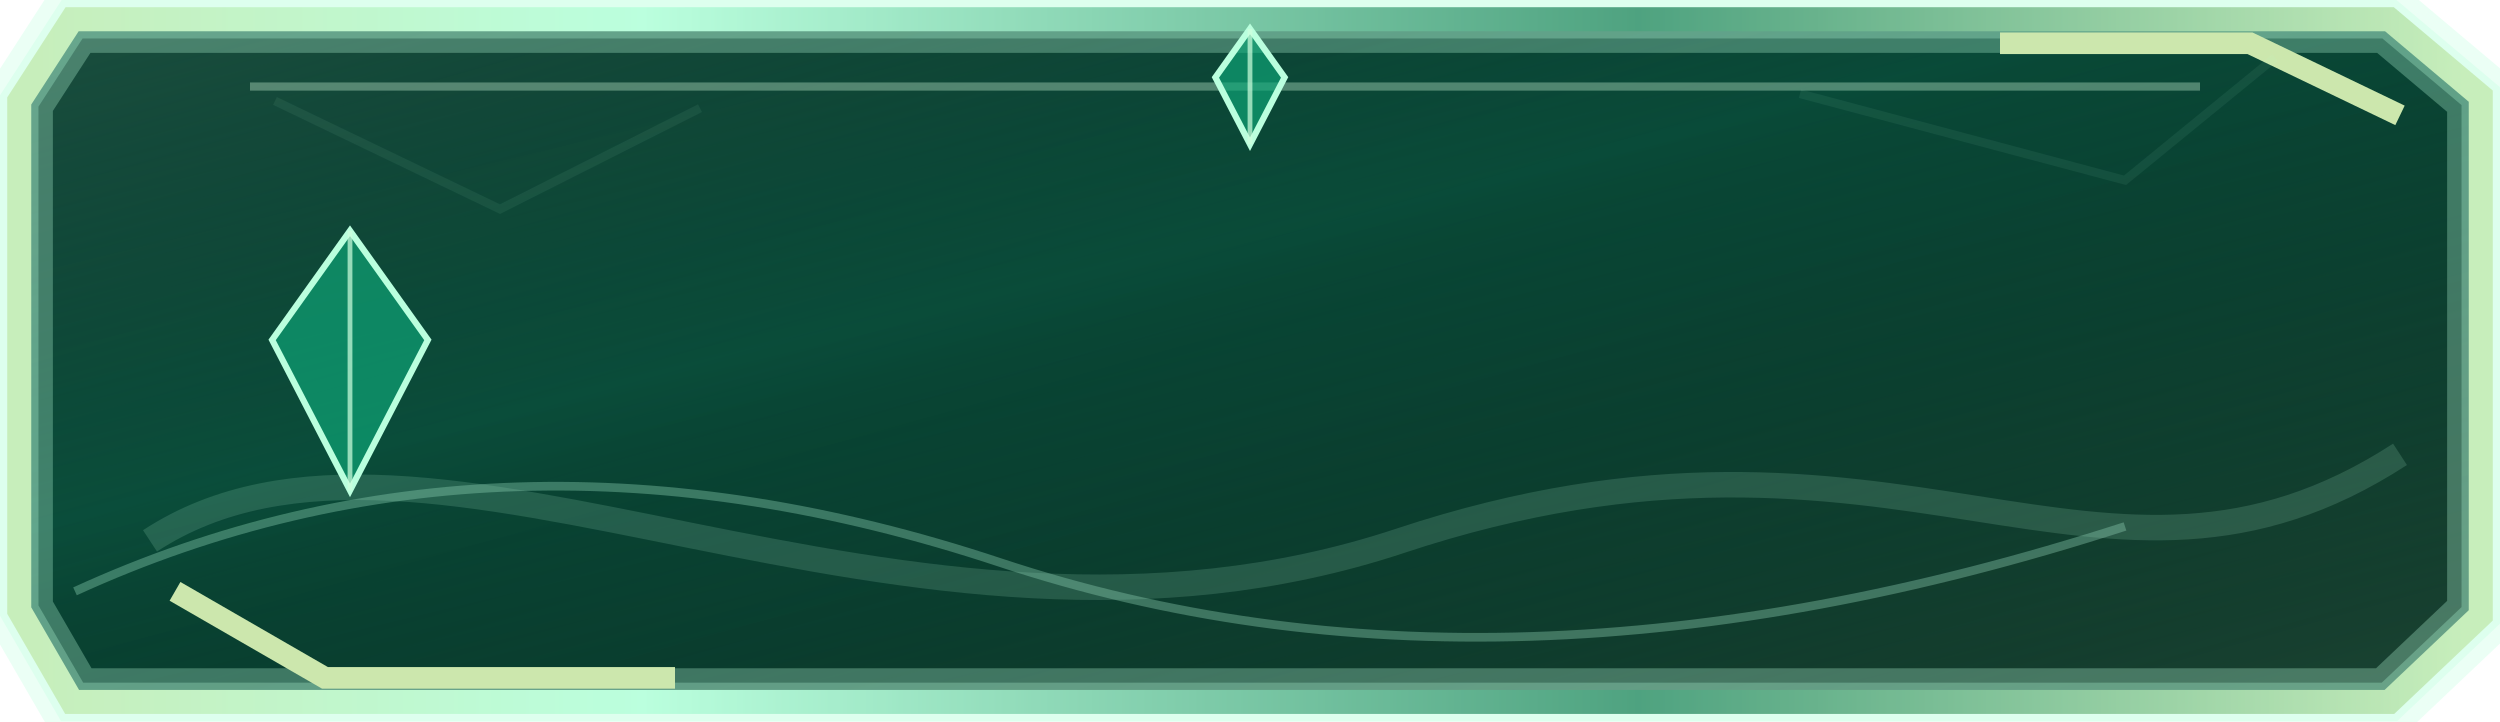
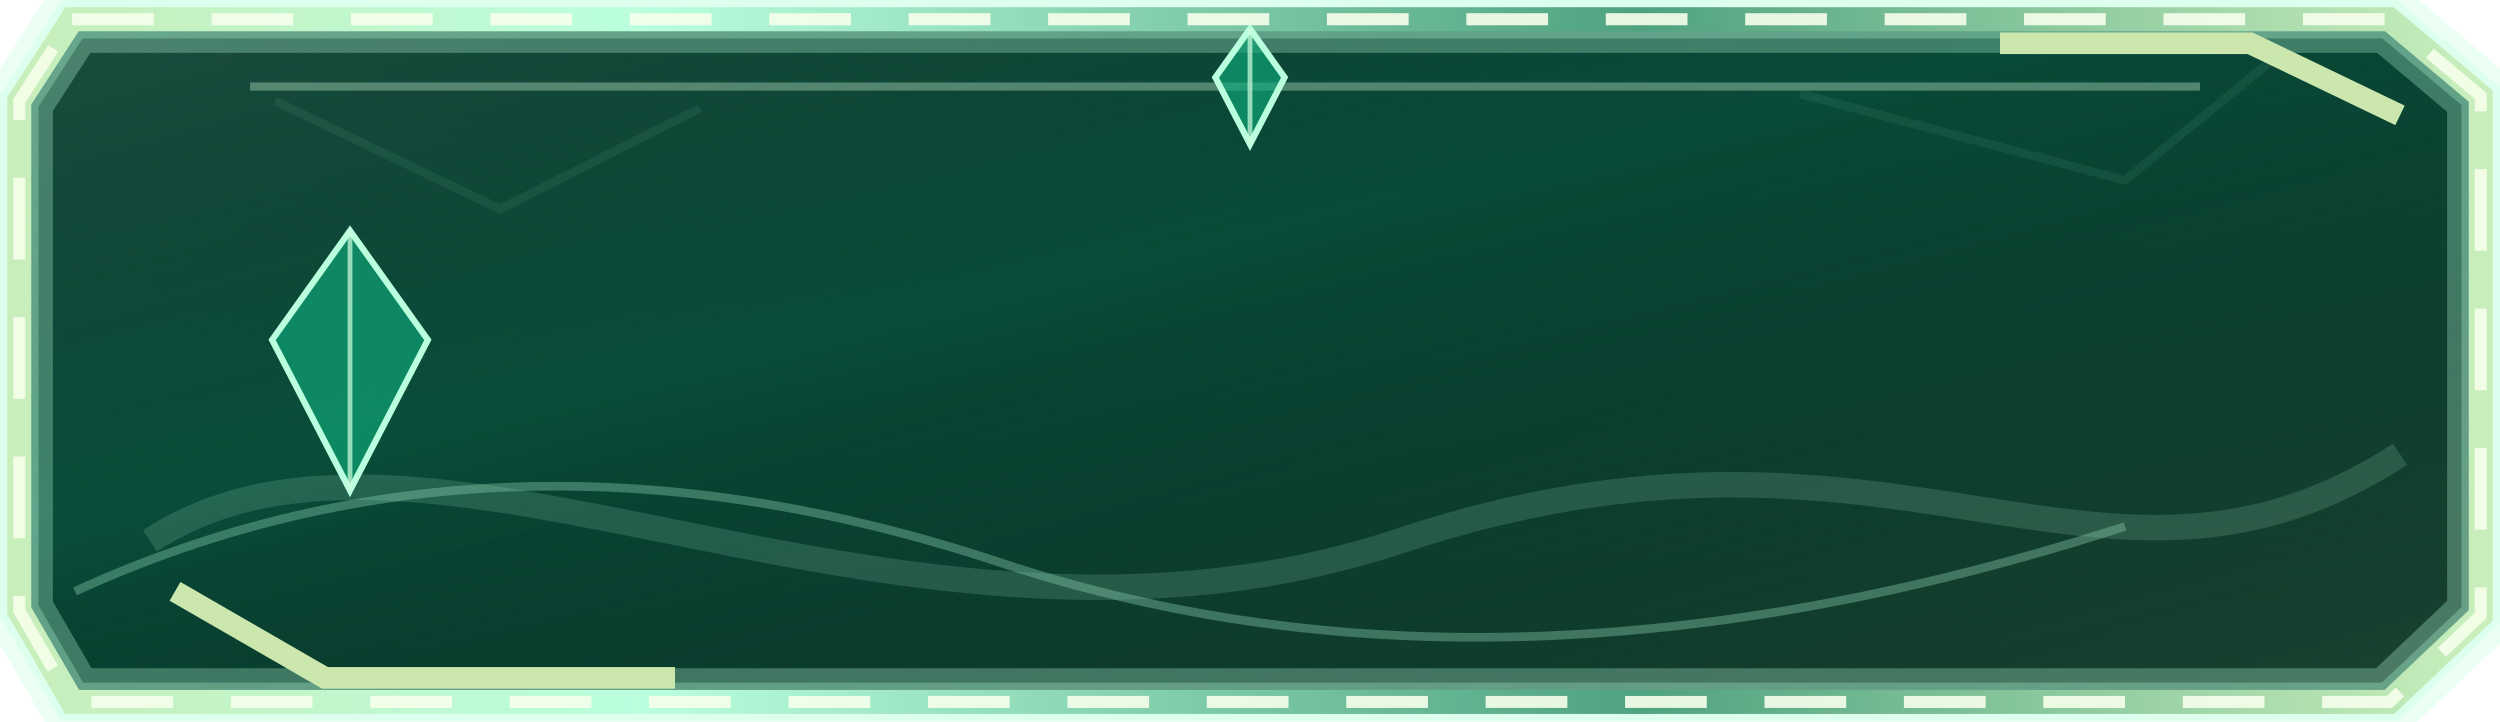
<svg xmlns="http://www.w3.org/2000/svg" width="520" height="150" viewBox="0 0 520 150" data-component="enfocado" data-state="enfocado">
  <defs>
    <linearGradient id="base" x1="0" y1="0" x2=".85" y2="1">
      <stop stop-color="#071b17" />
      <stop offset=".43" stop-color="#0a4635" />
      <stop offset="1" stop-color="#061812" />
    </linearGradient>
    <linearGradient id="glass" x1="0" y1="0" x2="1" y2="1">
      <stop stop-color="#5defbb" stop-opacity=".24" />
      <stop offset=".45" stop-color="#008a67" stop-opacity=".05" />
      <stop offset="1" stop-color="#70ffbc" stop-opacity=".20" />
    </linearGradient>
    <linearGradient id="edge" x1="0" y1="0" x2="1" y2="0">
      <stop stop-color="#cce7ad" />
      <stop offset=".25" stop-color="#baffde" />
      <stop offset=".66" stop-color="#207b58" />
      <stop offset="1" stop-color="#cce7ad" />
    </linearGradient>
    <linearGradient id="bar" x1="0" x2="1" y1="0" y2=".2">
      <stop stop-color="#138b64" />
      <stop offset=".45" stop-color="#baffde" />
      <stop offset="1" stop-color="#0b9a6b" />
    </linearGradient>
    <radialGradient id="aura">
      <stop stop-color="#baffde" stop-opacity=".30" />
      <stop offset="1" stop-color="#baffde" stop-opacity="0" />
    </radialGradient>
  </defs>
  <path d="M 15.0 4 L 497.0 4 L 516.0 20.0 L 516.0 128.0 L 497.0 146.0 L 15.0 146.0 L 4 127.0 L 4 21.0 Z" fill="url(#base)" stroke="#baffde" stroke-opacity=".30" stroke-width="8" />
  <path d="M 15.0 4 L 497.0 4 L 516.0 20.0 L 516.0 128.0 L 497.0 146.0 L 15.0 146.0 L 4 127.0 L 4 21.0 Z" fill="url(#glass)" stroke="url(#edge)" stroke-width="5" />
  <path d="M 15.0 4 L 497.0 4 L 516.0 20.0 L 516.0 128.0 L 497.0 146.0 L 15.0 146.0 L 4 127.0 L 4 21.0 Z" fill="none" stroke="#baffde" stroke-opacity="0.3" stroke-width="14" />
  <path d="M 52.0 18.0 L 457.6 18.0" stroke="#d7ffdf" stroke-opacity=".34" stroke-width="1.7" />
  <path d="M 36.4 123.0 L 67.6 141.0 L 140.4 141.0" stroke="#cce7ad" stroke-width="4.50" fill="none" />
  <path d="M 416.0 9.0 L 468.0 9.0 L 499.2 24.0" stroke="#cce7ad" stroke-width="4.50" fill="none" />
  <g opacity="0.72">
    <path d="M 31.2 112.5 C 88.4 75.0 187.2 147.0 291.2 112.5 S 436.8 135.0 499.2 94.5" fill="none" stroke="#baffde" stroke-opacity=".21" stroke-width="5.3" />
    <path d="M 15.6 123.0 Q 104.0 82.5 208.0 117.0 T 442.0 109.5" fill="none" stroke="#baffdf" stroke-opacity=".40" stroke-width="1.80" />
    <path d="M 374.4 19.5 L 442.0 37.5 L 473.2 12.0 M 57.2 21.0 L 104.0 43.5 L 145.6 22.5" fill="none" stroke="#baffde" stroke-opacity=".09" stroke-width="1.8" />
  </g>
  <path d="M 260.0 6.0 L 267.2 16.1 L 260.0 30.0 L 252.8 16.1 Z" stroke="#baffde" stroke-width="1.3" fill="#0eaa7a" fill-opacity=".65" />
  <path d="M 260.0 6.0 L 260.0 30.0" stroke="#d1ffdf" stroke-opacity=".7" />
  <path d="M 72.8 48.0 L 89.0 70.7 L 72.8 102.0 L 56.6 70.7 Z" stroke="#baffde" stroke-width="1.3" fill="#0eaa7a" fill-opacity=".65" />
  <path d="M 72.8 48.0 L 72.8 102.0" stroke="#d1ffdf" stroke-opacity=".7" />
+   <path d="M 15.0 4 L 497.0 4 L 516.0 20.0 L 516.0 128.0 L 497.0 146.0 L 15.0 146.0 L 4 127.0 L 4 21.0 Z" fill="none" stroke="#f6ffeb" stroke-width="2.5" stroke-dasharray="17 12" stroke-opacity=".9" />
</svg>
